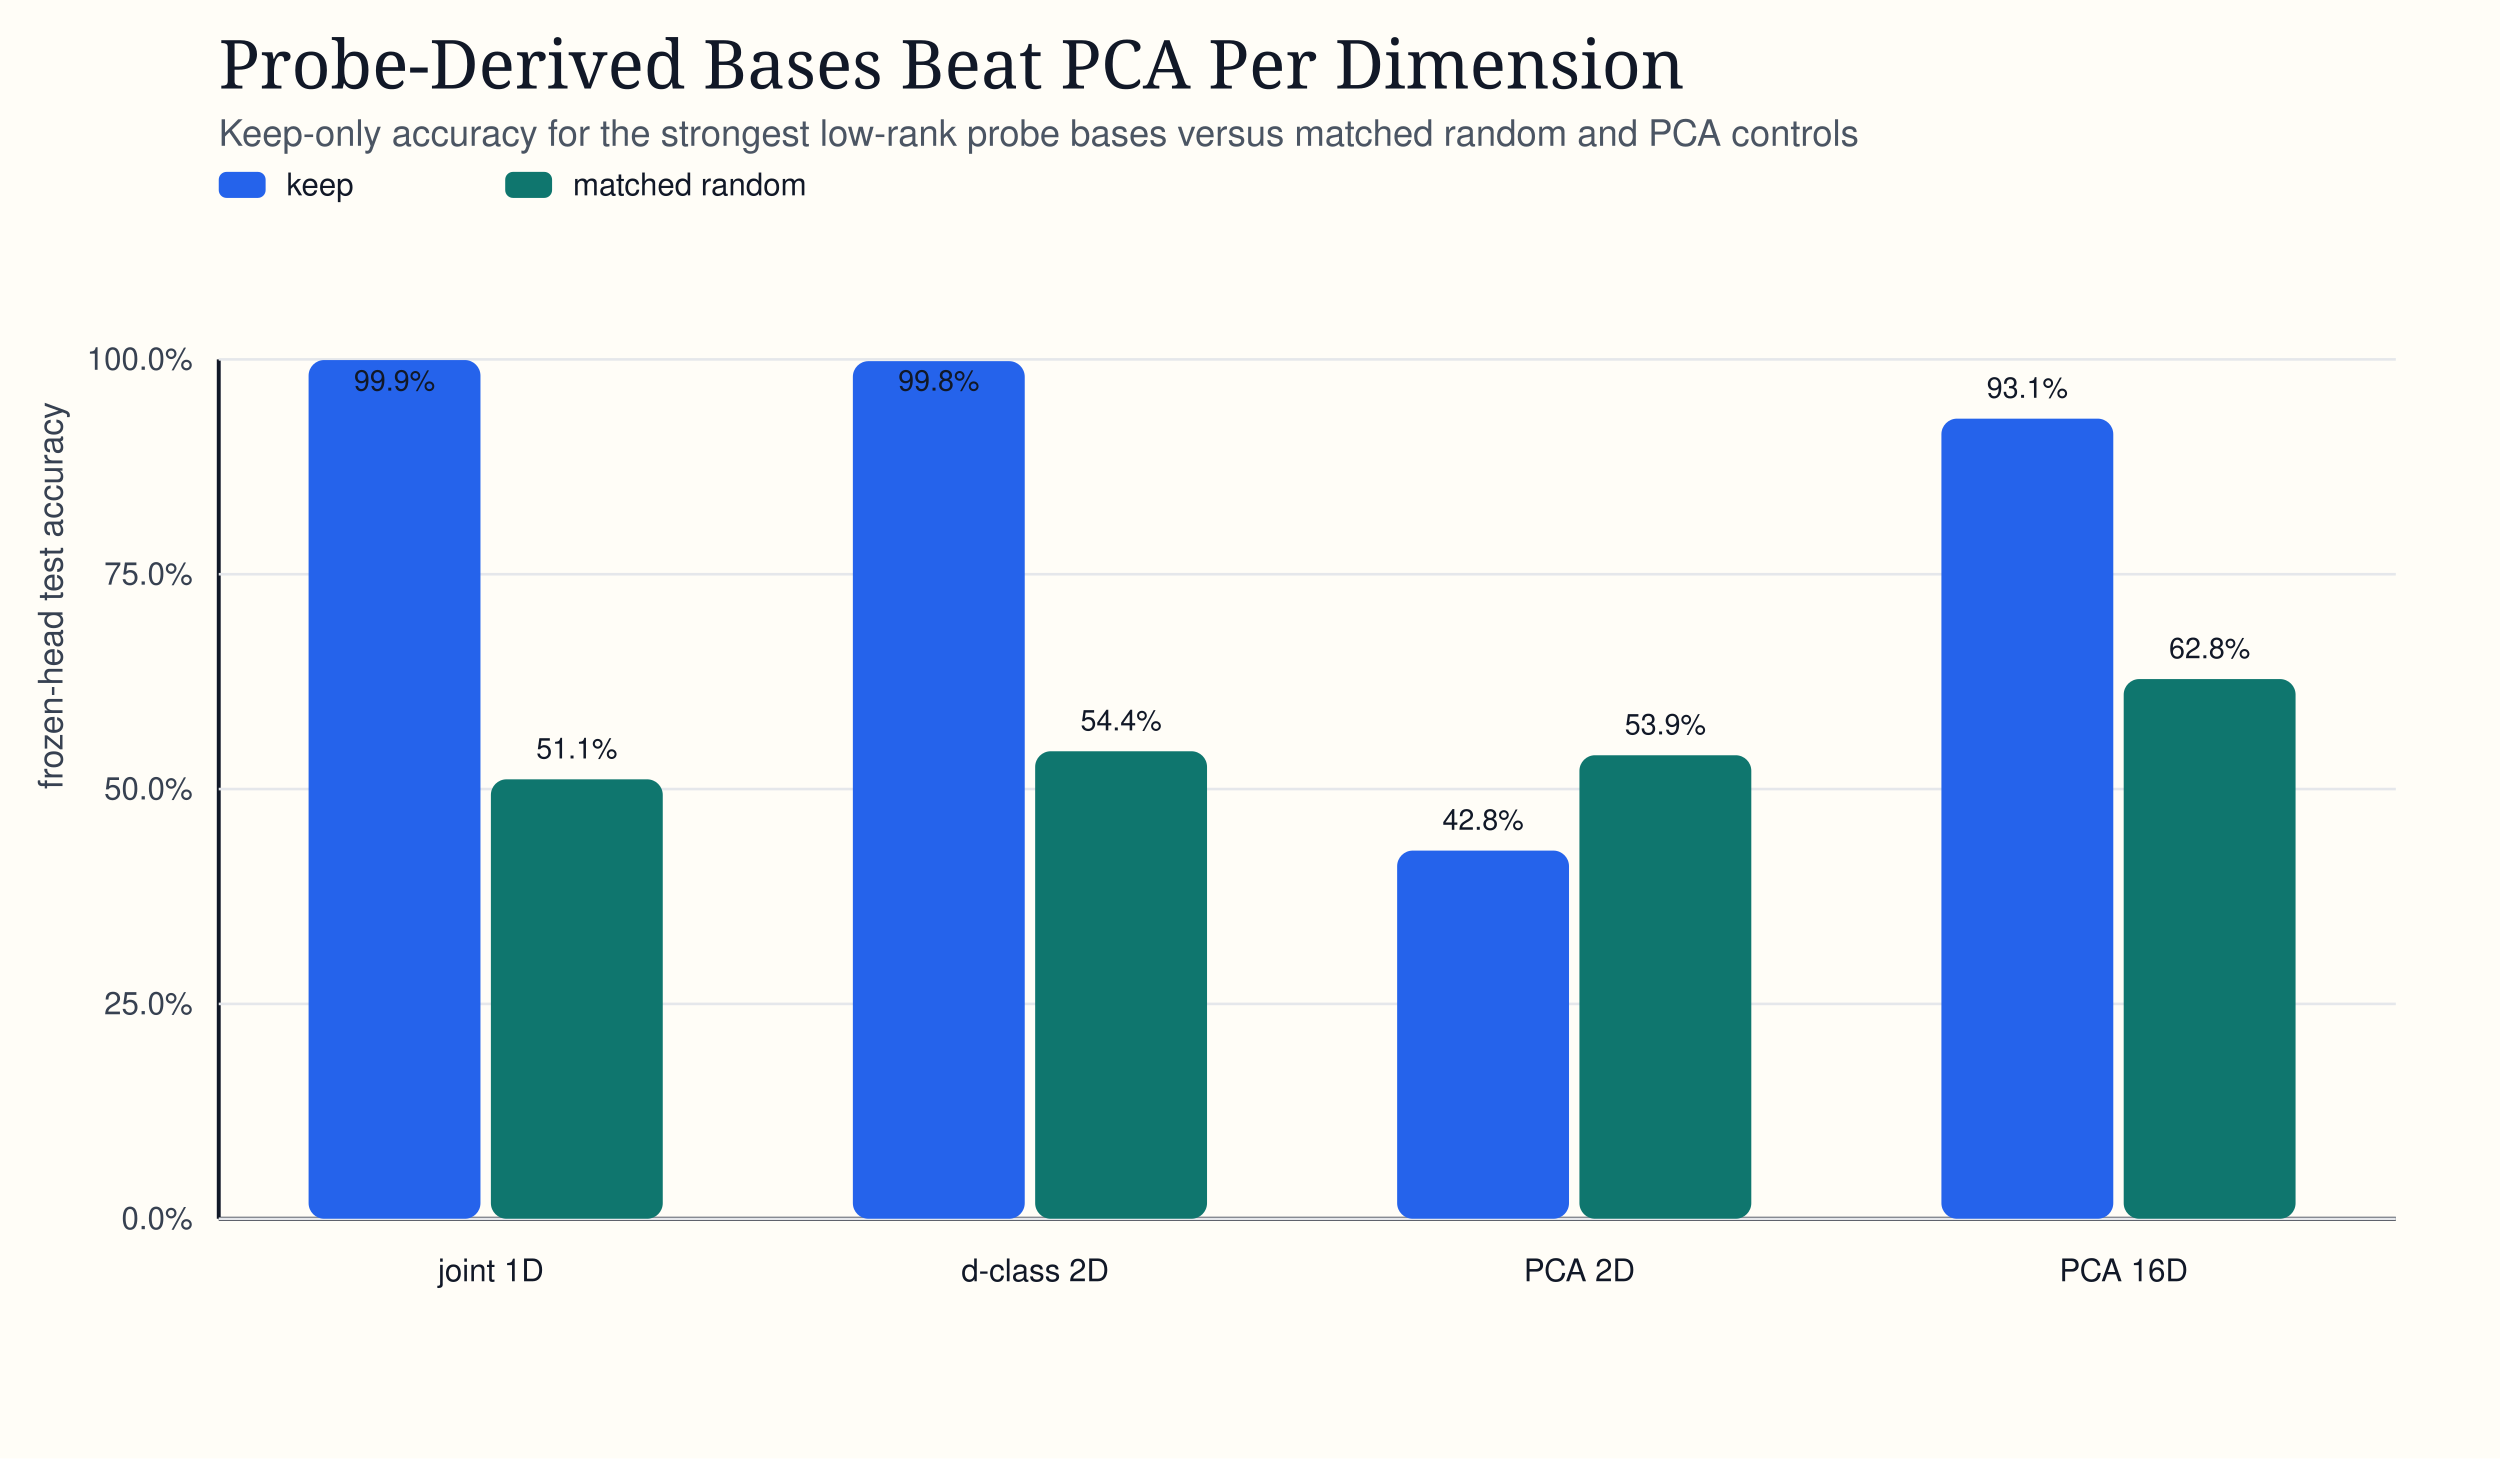
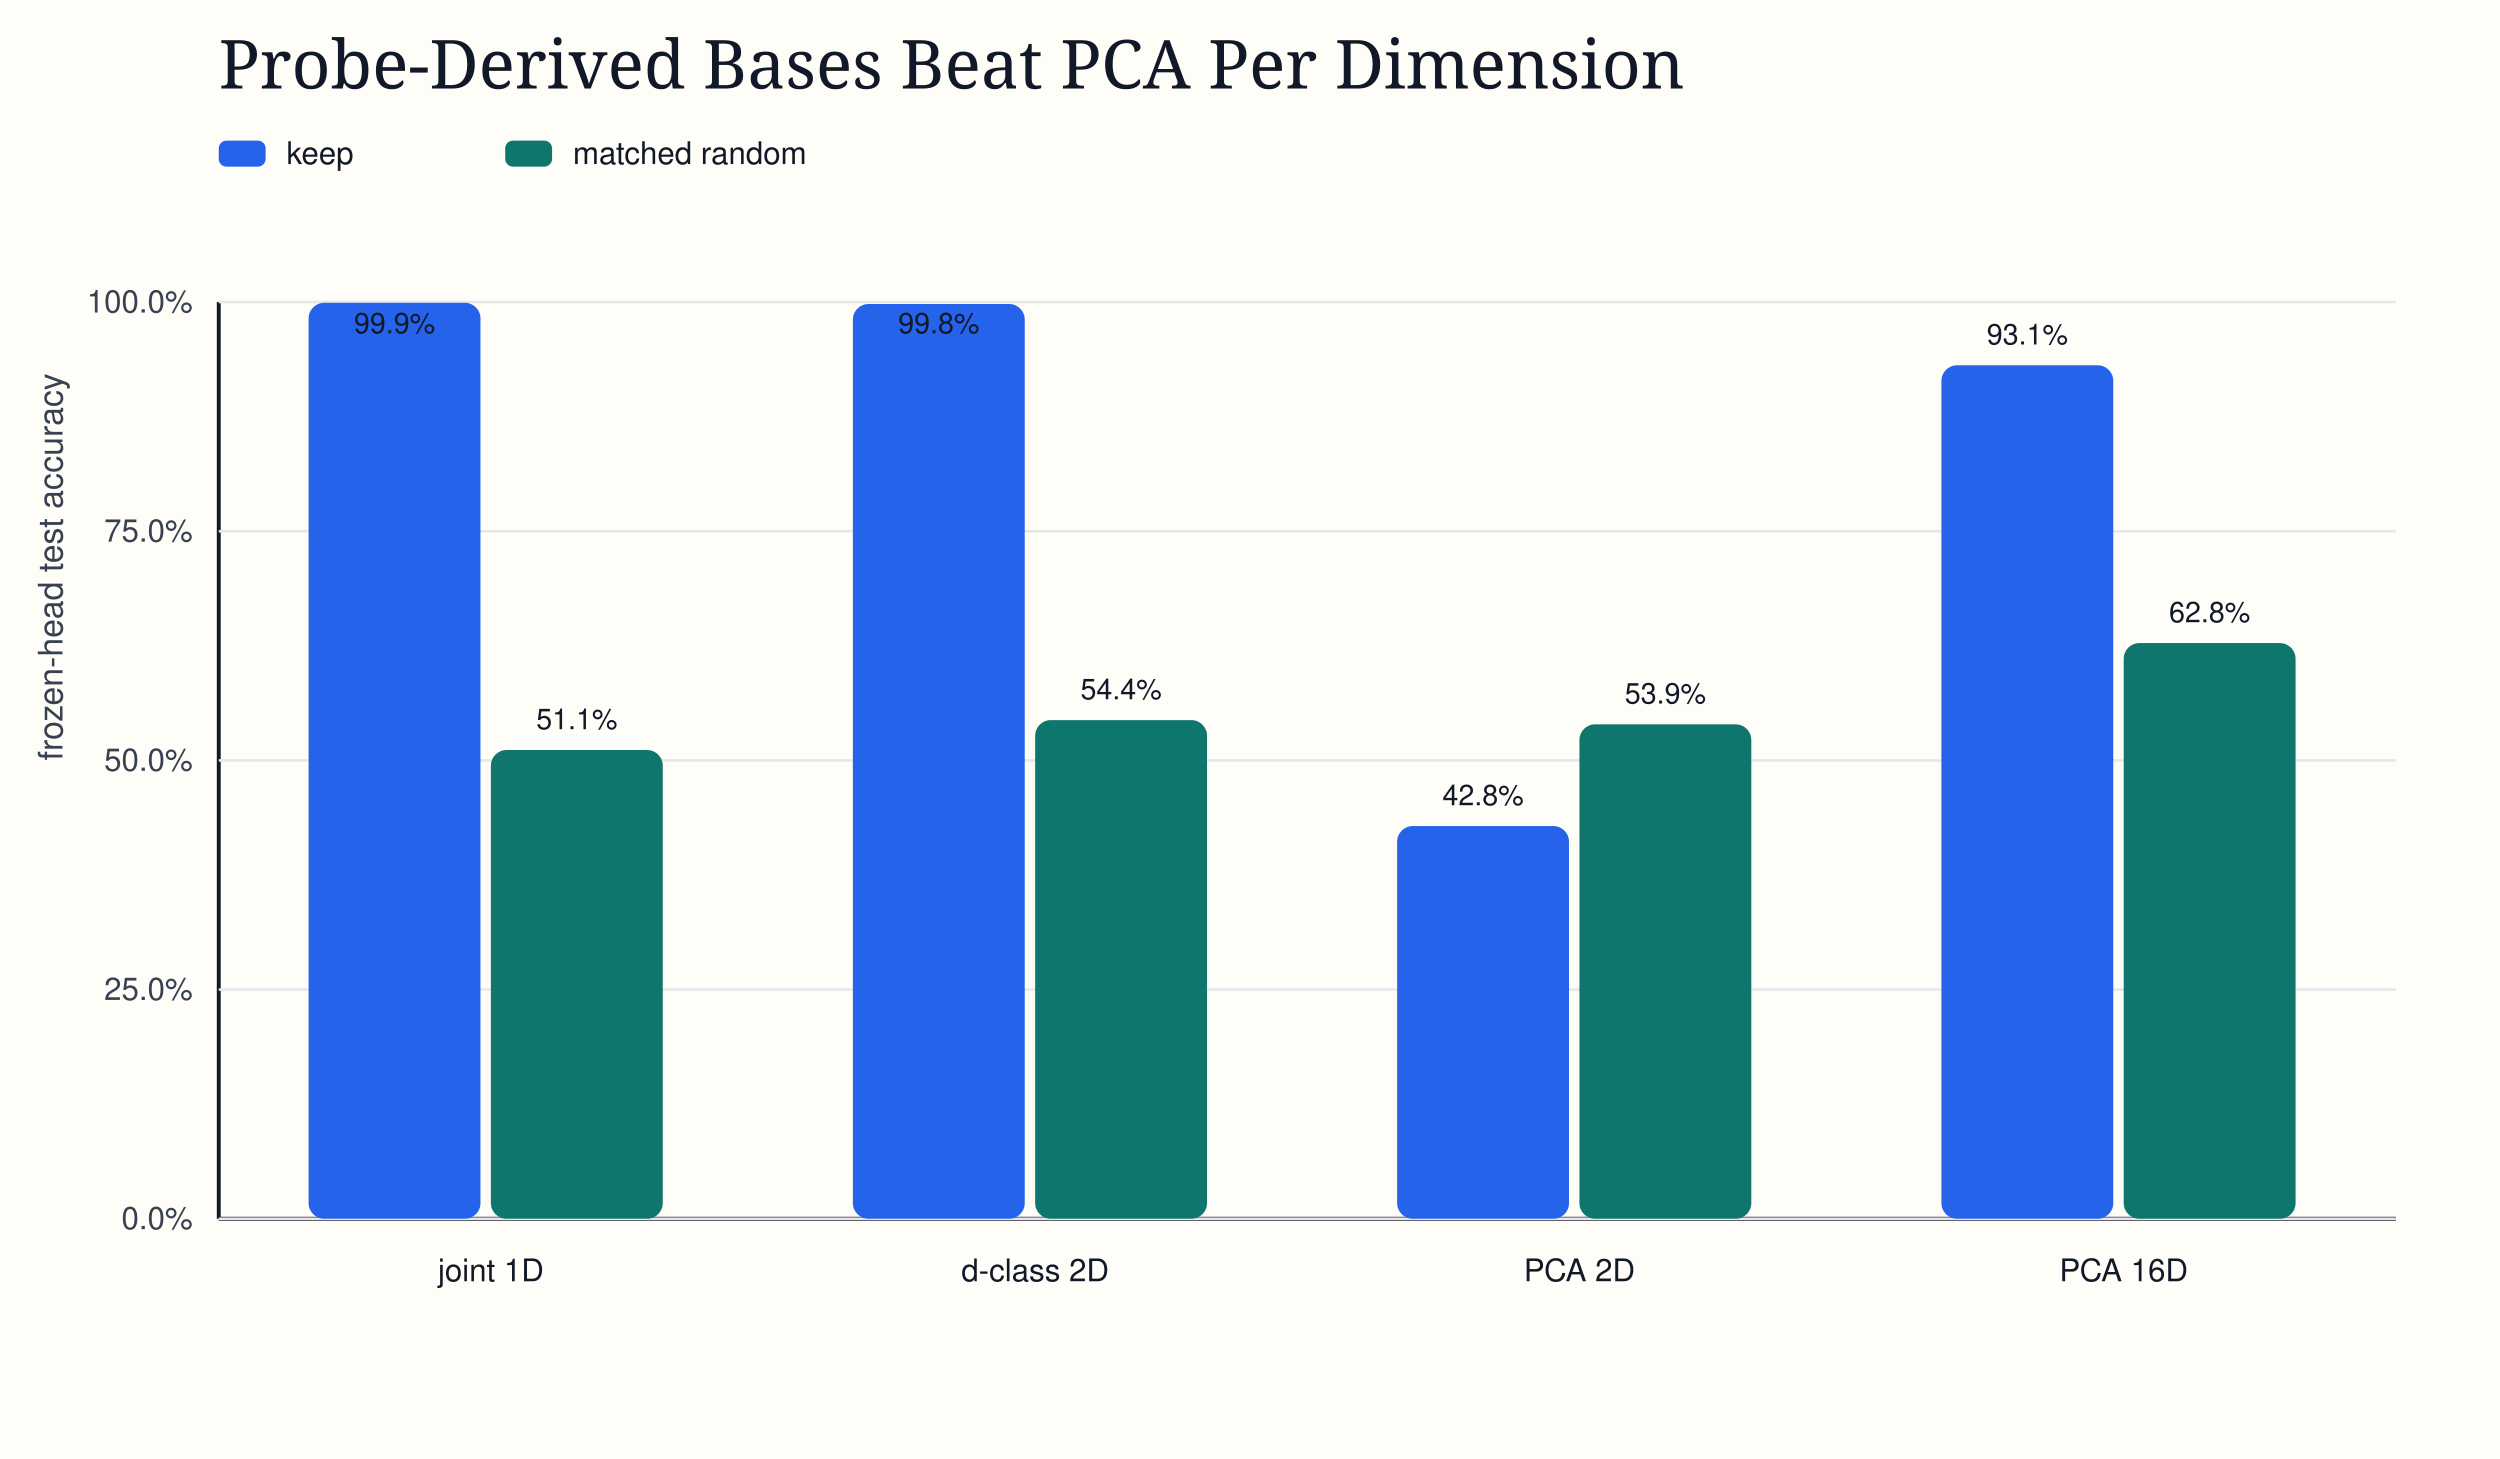
<svg xmlns="http://www.w3.org/2000/svg" width="960" height="560" viewBox="0 0 960 560">
  <rect width="100%" height="100%" fill="#fffdf7" />
  <text x="84" y="34" font-size="26" font-family="Georgia, serif" fill="#111827">Probe-Derived Bases Beat PCA Per Dimension</text>
-   <text x="84" y="56" font-size="14" font-family="Helvetica, Arial, sans-serif" fill="#4b5563">Keep-only accuracy for the strongest low-rank probe bases versus matched random and PCA controls</text>
-   <text x="24" y="303.0" font-size="13" font-family="Helvetica, Arial, sans-serif" fill="#374151" transform="rotate(-90 24 303.0)">frozen-head test accuracy</text>
-   <line x1="84" y1="138" x2="84" y2="468" stroke="#111827" stroke-width="1.5" />
+   <text x="24" y="292.0" font-size="13" font-family="Helvetica, Arial, sans-serif" fill="#374151" transform="rotate(-90 24 292.0)">frozen-head test accuracy</text>
+   <line x1="84" y1="116" x2="84" y2="468" stroke="#111827" stroke-width="1.5" />
  <line x1="84" y1="468" x2="920" y2="468" stroke="#111827" stroke-width="1.5" />
  <line x1="84" y1="468.00" x2="920" y2="468.00" stroke="#e5e7eb" stroke-width="1" />
  <text x="74" y="472.00" text-anchor="end" font-size="12" font-family="Helvetica, Arial, sans-serif" fill="#374151">0.0%</text>
-   <line x1="84" y1="385.50" x2="920" y2="385.50" stroke="#e5e7eb" stroke-width="1" />
-   <text x="74" y="389.50" text-anchor="end" font-size="12" font-family="Helvetica, Arial, sans-serif" fill="#374151">25.0%</text>
-   <line x1="84" y1="303.00" x2="920" y2="303.00" stroke="#e5e7eb" stroke-width="1" />
-   <text x="74" y="307.00" text-anchor="end" font-size="12" font-family="Helvetica, Arial, sans-serif" fill="#374151">50.0%</text>
-   <line x1="84" y1="220.50" x2="920" y2="220.50" stroke="#e5e7eb" stroke-width="1" />
-   <text x="74" y="224.50" text-anchor="end" font-size="12" font-family="Helvetica, Arial, sans-serif" fill="#374151">75.0%</text>
-   <line x1="84" y1="138.00" x2="920" y2="138.00" stroke="#e5e7eb" stroke-width="1" />
-   <text x="74" y="142.00" text-anchor="end" font-size="12" font-family="Helvetica, Arial, sans-serif" fill="#374151">100.0%</text>
-   <rect x="84" y="66" width="18" height="10" rx="3" fill="#2563eb" />
-   <text x="110" y="75" font-size="12" font-family="Helvetica, Arial, sans-serif" fill="#111827">keep</text>
-   <rect x="194" y="66" width="18" height="10" rx="3" fill="#0f766e" />
-   <text x="220" y="75" font-size="12" font-family="Helvetica, Arial, sans-serif" fill="#111827">matched random</text>
-   <rect x="118.50" y="138.26" width="66.00" height="329.74" rx="6" fill="#2563eb" />
-   <text x="151.50" y="150.00" text-anchor="middle" font-size="11" font-family="Helvetica, Arial, sans-serif" fill="#111827">99.9%</text>
-   <rect x="188.50" y="299.26" width="66.00" height="168.74" rx="6" fill="#0f766e" />
-   <text x="221.50" y="291.26" text-anchor="middle" font-size="11" font-family="Helvetica, Arial, sans-serif" fill="#111827">51.1%</text>
+   <line x1="84" y1="380.00" x2="920" y2="380.00" stroke="#e5e7eb" stroke-width="1" />
+   <text x="74" y="384.00" text-anchor="end" font-size="12" font-family="Helvetica, Arial, sans-serif" fill="#374151">25.0%</text>
+   <line x1="84" y1="292.00" x2="920" y2="292.00" stroke="#e5e7eb" stroke-width="1" />
+   <text x="74" y="296.00" text-anchor="end" font-size="12" font-family="Helvetica, Arial, sans-serif" fill="#374151">50.0%</text>
+   <line x1="84" y1="204.00" x2="920" y2="204.00" stroke="#e5e7eb" stroke-width="1" />
+   <text x="74" y="208.00" text-anchor="end" font-size="12" font-family="Helvetica, Arial, sans-serif" fill="#374151">75.0%</text>
+   <line x1="84" y1="116.00" x2="920" y2="116.00" stroke="#e5e7eb" stroke-width="1" />
+   <text x="74" y="120.00" text-anchor="end" font-size="12" font-family="Helvetica, Arial, sans-serif" fill="#374151">100.0%</text>
+   <rect x="84" y="54" width="18" height="10" rx="3" fill="#2563eb" />
+   <text x="110" y="63" font-size="12" font-family="Helvetica, Arial, sans-serif" fill="#111827">keep</text>
+   <rect x="194" y="54" width="18" height="10" rx="3" fill="#0f766e" />
+   <text x="220" y="63" font-size="12" font-family="Helvetica, Arial, sans-serif" fill="#111827">matched random</text>
+   <rect x="118.50" y="116.28" width="66.00" height="351.72" rx="6" fill="#2563eb" />
+   <text x="151.50" y="128.00" text-anchor="middle" font-size="11" font-family="Helvetica, Arial, sans-serif" fill="#111827">99.9%</text>
+   <rect x="188.50" y="288.01" width="66.00" height="179.99" rx="6" fill="#0f766e" />
+   <text x="221.50" y="280.01" text-anchor="middle" font-size="11" font-family="Helvetica, Arial, sans-serif" fill="#111827">51.1%</text>
  <text x="188.50" y="492.00" text-anchor="middle" font-size="12" font-family="Helvetica, Arial, sans-serif" fill="#111827">joint 1D</text>
-   <rect x="327.50" y="138.68" width="66.00" height="329.32" rx="6" fill="#2563eb" />
-   <text x="360.50" y="150.00" text-anchor="middle" font-size="11" font-family="Helvetica, Arial, sans-serif" fill="#111827">99.8%</text>
-   <rect x="397.50" y="288.48" width="66.00" height="179.52" rx="6" fill="#0f766e" />
-   <text x="430.50" y="280.48" text-anchor="middle" font-size="11" font-family="Helvetica, Arial, sans-serif" fill="#111827">54.4%</text>
+   <rect x="327.50" y="116.73" width="66.00" height="351.27" rx="6" fill="#2563eb" />
+   <text x="360.50" y="128.00" text-anchor="middle" font-size="11" font-family="Helvetica, Arial, sans-serif" fill="#111827">99.8%</text>
+   <rect x="397.50" y="276.52" width="66.00" height="191.48" rx="6" fill="#0f766e" />
+   <text x="430.50" y="268.52" text-anchor="middle" font-size="11" font-family="Helvetica, Arial, sans-serif" fill="#111827">54.4%</text>
  <text x="397.50" y="492.00" text-anchor="middle" font-size="12" font-family="Helvetica, Arial, sans-serif" fill="#111827">d-class 2D</text>
-   <rect x="536.50" y="326.63" width="66.00" height="141.37" rx="6" fill="#2563eb" />
-   <text x="569.50" y="318.63" text-anchor="middle" font-size="11" font-family="Helvetica, Arial, sans-serif" fill="#111827">42.8%</text>
-   <rect x="606.50" y="290.01" width="66.00" height="177.99" rx="6" fill="#0f766e" />
-   <text x="639.50" y="282.01" text-anchor="middle" font-size="11" font-family="Helvetica, Arial, sans-serif" fill="#111827">53.9%</text>
+   <rect x="536.50" y="317.21" width="66.00" height="150.79" rx="6" fill="#2563eb" />
+   <text x="569.50" y="309.21" text-anchor="middle" font-size="11" font-family="Helvetica, Arial, sans-serif" fill="#111827">42.8%</text>
+   <rect x="606.50" y="278.15" width="66.00" height="189.85" rx="6" fill="#0f766e" />
+   <text x="639.50" y="270.15" text-anchor="middle" font-size="11" font-family="Helvetica, Arial, sans-serif" fill="#111827">53.9%</text>
  <text x="606.50" y="492.00" text-anchor="middle" font-size="12" font-family="Helvetica, Arial, sans-serif" fill="#111827">PCA 2D</text>
-   <rect x="745.50" y="160.76" width="66.00" height="307.24" rx="6" fill="#2563eb" />
-   <text x="778.50" y="152.76" text-anchor="middle" font-size="11" font-family="Helvetica, Arial, sans-serif" fill="#111827">93.1%</text>
-   <rect x="815.50" y="260.76" width="66.00" height="207.24" rx="6" fill="#0f766e" />
-   <text x="848.50" y="252.76" text-anchor="middle" font-size="11" font-family="Helvetica, Arial, sans-serif" fill="#111827">62.8%</text>
+   <rect x="745.50" y="140.27" width="66.00" height="327.73" rx="6" fill="#2563eb" />
+   <text x="778.50" y="132.27" text-anchor="middle" font-size="11" font-family="Helvetica, Arial, sans-serif" fill="#111827">93.1%</text>
+   <rect x="815.50" y="246.95" width="66.00" height="221.05" rx="6" fill="#0f766e" />
+   <text x="848.50" y="238.95" text-anchor="middle" font-size="11" font-family="Helvetica, Arial, sans-serif" fill="#111827">62.8%</text>
  <text x="815.50" y="492.00" text-anchor="middle" font-size="12" font-family="Helvetica, Arial, sans-serif" fill="#111827">PCA 16D</text>
</svg>
